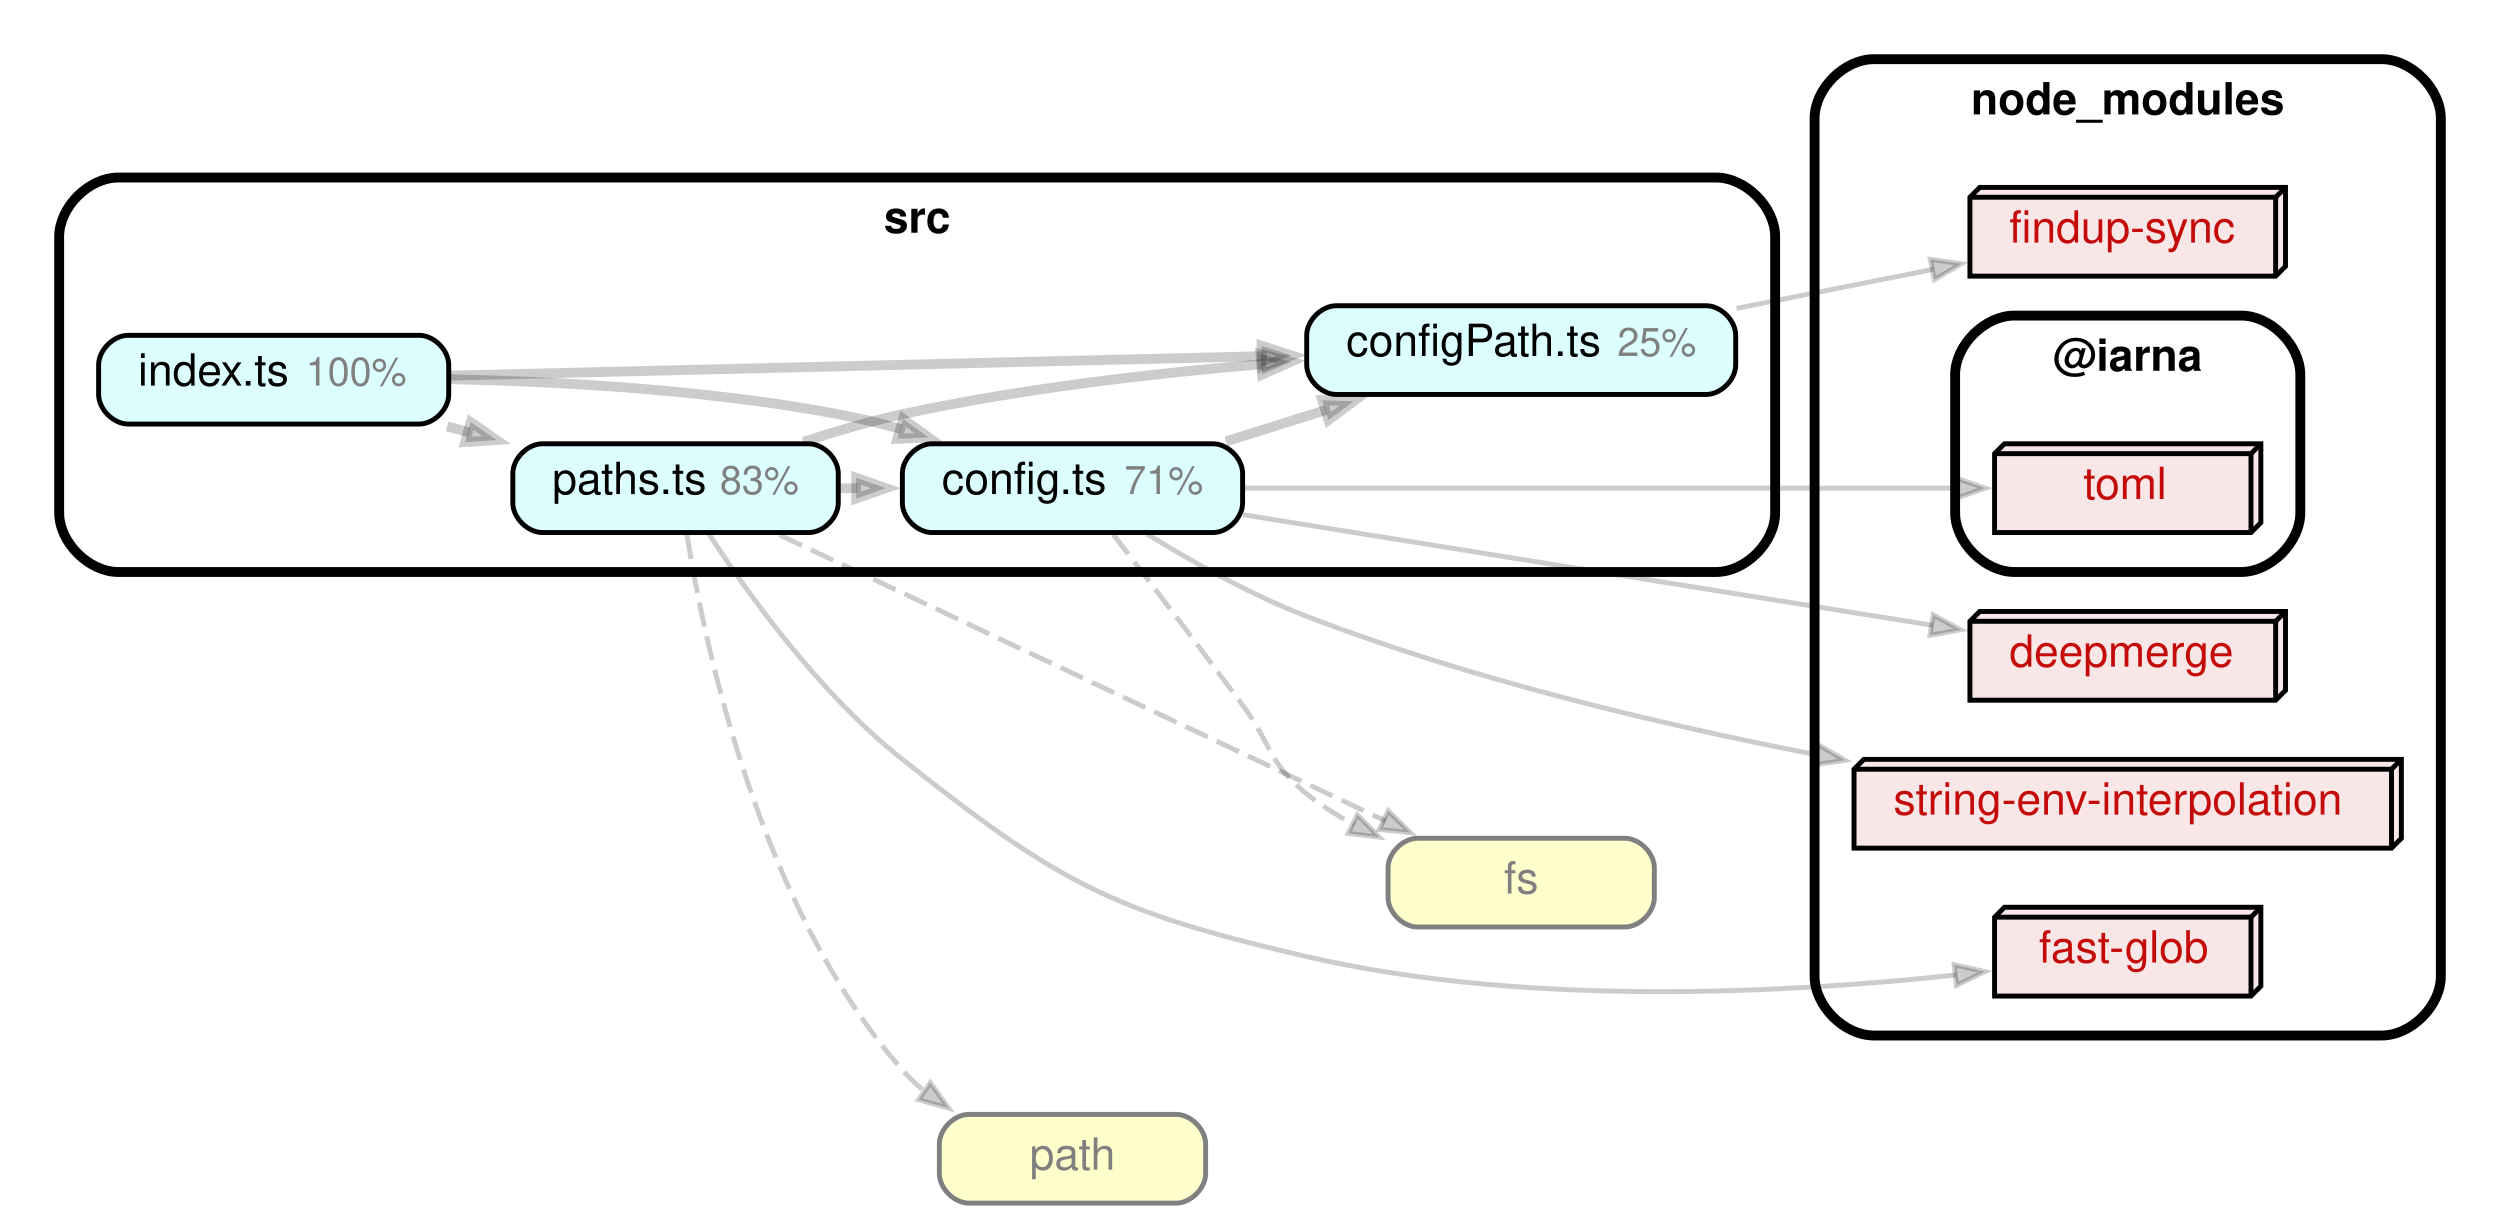
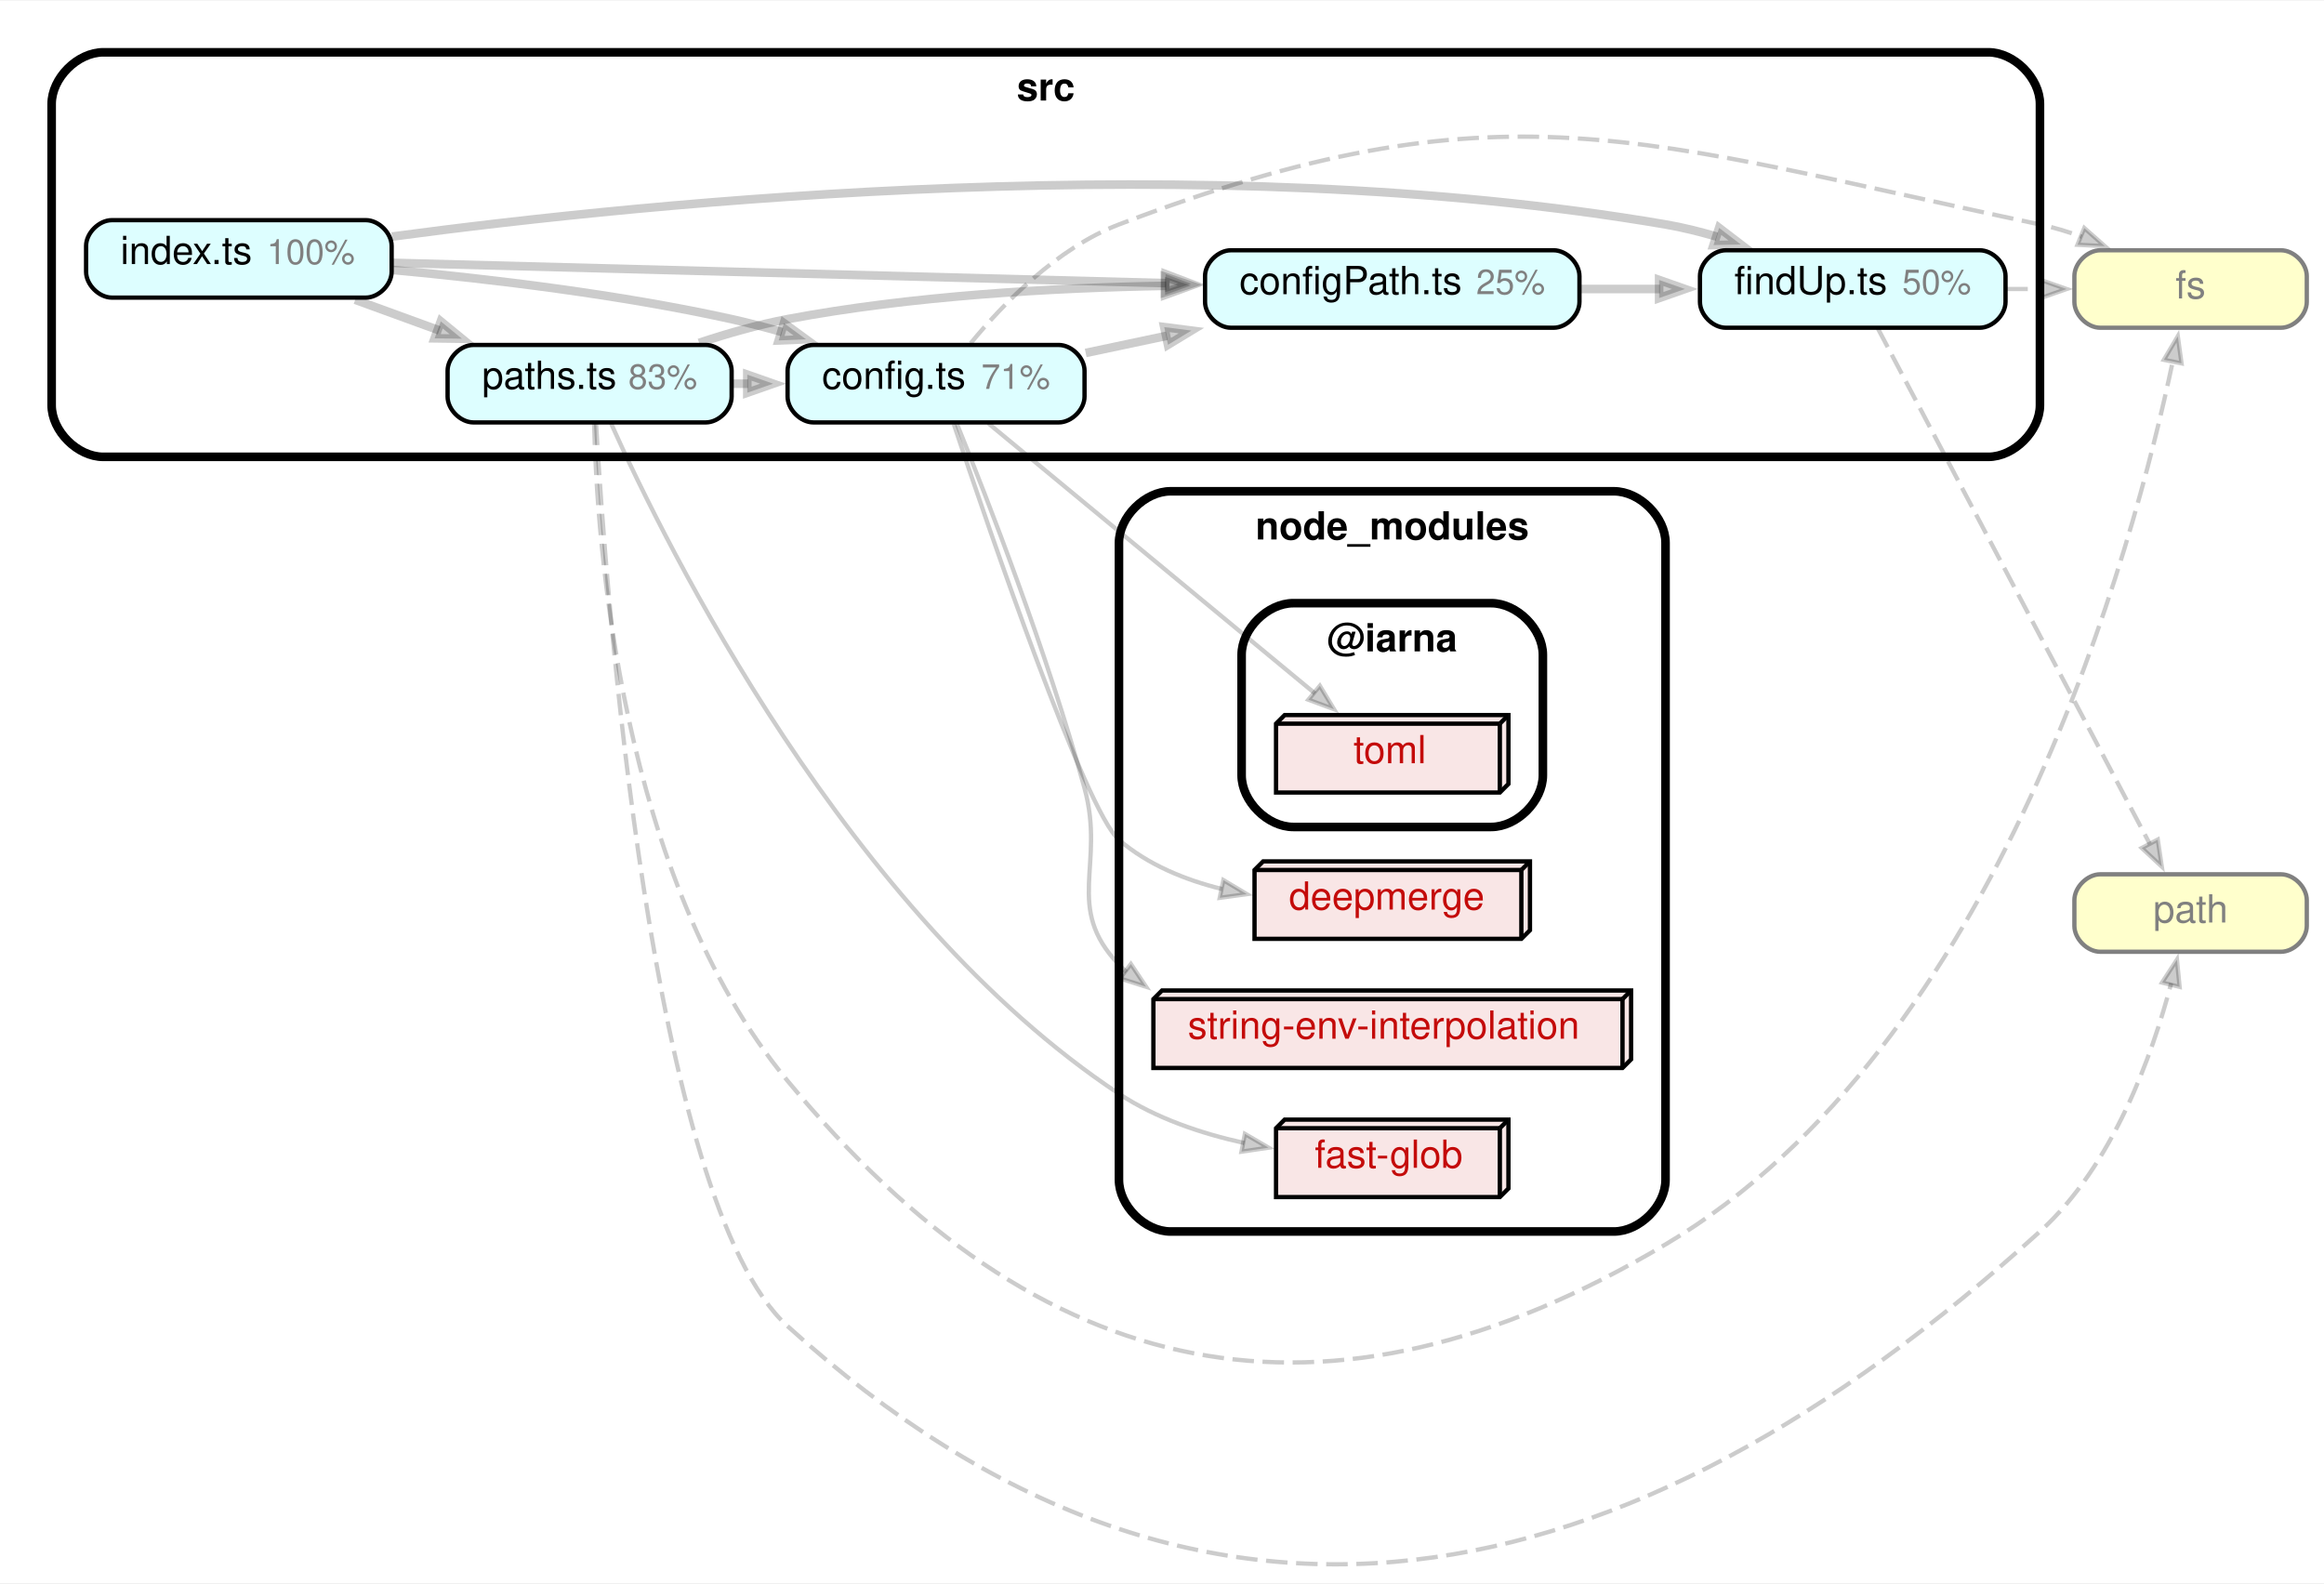
- <svg xmlns="http://www.w3.org/2000/svg" xmlns:xlink="http://www.w3.org/1999/xlink" width="507pt" height="248pt" viewBox="0.00 0.00 507.00 248.00">
-   <g id="graph0" class="graph" transform="scale(1 1) rotate(0) translate(4 244)">
-     <polygon fill="white" stroke="none" points="-4,4 -4,-244 503,-244 503,4 -4,4" />
+ <svg xmlns="http://www.w3.org/2000/svg" xmlns:xlink="http://www.w3.org/1999/xlink" width="540pt" height="368pt" viewBox="0.00 0.00 540.00 367.69">
+   <g id="graph0" class="graph" transform="scale(1 1) rotate(0) translate(4 363.69)">
+     <polygon fill="white" stroke="none" points="-4,4 -4,-363.69 536,-363.69 536,4 -4,4" />
    <g id="clust1" class="cluster">
-       <path fill="#ffffff" stroke="black" stroke-width="2" d="M376,-34C376,-34 479,-34 479,-34 485,-34 491,-40 491,-46 491,-46 491,-220 491,-220 491,-226 485,-232 479,-232 479,-232 376,-232 376,-232 370,-232 364,-226 364,-220 364,-220 364,-46 364,-46 364,-40 370,-34 376,-34" />
-       <text text-anchor="middle" x="427.5" y="-220.8" font-family="Helvetica,sans-Serif" font-weight="bold" font-size="9.00">node_modules</text>
+       <path fill="#ffffff" stroke="black" stroke-width="2" d="M268,-77.69C268,-77.69 371,-77.69 371,-77.69 377,-77.69 383,-83.69 383,-89.69 383,-89.69 383,-237.69 383,-237.69 383,-243.69 377,-249.69 371,-249.69 371,-249.69 268,-249.69 268,-249.69 262,-249.69 256,-243.69 256,-237.69 256,-237.69 256,-89.69 256,-89.69 256,-83.69 262,-77.69 268,-77.69" />
+       <text text-anchor="middle" x="319.5" y="-238.49" font-family="Helvetica,sans-Serif" font-weight="bold" font-size="9.00">node_modules</text>
    </g>
    <g id="clust2" class="cluster">
-       <path fill="#ffffff" stroke="black" stroke-width="2" d="M404.5,-128C404.5,-128 450.5,-128 450.5,-128 456.5,-128 462.5,-134 462.5,-140 462.5,-140 462.5,-168 462.5,-168 462.5,-174 456.5,-180 450.5,-180 450.5,-180 404.5,-180 404.5,-180 398.5,-180 392.5,-174 392.5,-168 392.5,-168 392.5,-140 392.5,-140 392.5,-134 398.5,-128 404.5,-128" />
-       <text text-anchor="middle" x="427.5" y="-168.8" font-family="Helvetica,sans-Serif" font-weight="bold" font-size="9.00">@iarna</text>
+       <path fill="#ffffff" stroke="black" stroke-width="2" d="M296.5,-171.69C296.5,-171.69 342.5,-171.69 342.5,-171.69 348.5,-171.69 354.5,-177.69 354.5,-183.69 354.5,-183.69 354.5,-211.69 354.5,-211.69 354.5,-217.69 348.5,-223.69 342.5,-223.69 342.5,-223.69 296.5,-223.69 296.5,-223.69 290.5,-223.69 284.5,-217.69 284.5,-211.69 284.5,-211.69 284.5,-183.69 284.5,-183.69 284.5,-177.69 290.5,-171.69 296.5,-171.69" />
+       <text text-anchor="middle" x="319.5" y="-212.49" font-family="Helvetica,sans-Serif" font-weight="bold" font-size="9.00">@iarna</text>
    </g>
    <g id="clust3" class="cluster">
-       <path fill="#ffffff" stroke="black" stroke-width="2" d="M20,-128C20,-128 344,-128 344,-128 350,-128 356,-134 356,-140 356,-140 356,-196 356,-196 356,-202 350,-208 344,-208 344,-208 20,-208 20,-208 14,-208 8,-202 8,-196 8,-196 8,-140 8,-140 8,-134 14,-128 20,-128" />
-       <text text-anchor="middle" x="182" y="-196.8" font-family="Helvetica,sans-Serif" font-weight="bold" font-size="9.00">src</text>
+       <path fill="#ffffff" stroke="black" stroke-width="2" d="M20,-257.69C20,-257.69 458,-257.69 458,-257.69 464,-257.69 470,-263.69 470,-269.69 470,-269.69 470,-339.69 470,-339.69 470,-345.69 464,-351.69 458,-351.69 458,-351.69 20,-351.69 20,-351.69 14,-351.69 8,-345.69 8,-339.69 8,-339.69 8,-269.69 8,-269.69 8,-263.69 14,-257.69 20,-257.69" />
+       <text text-anchor="middle" x="239" y="-340.49" font-family="Helvetica,sans-Serif" font-weight="bold" font-size="9.00">src</text>
    </g>
    <g id="node1" class="node">
      <g id="a_node1">
        <a xlink:title="fs">
-           <path fill="#ffffcc" stroke="grey" d="M325.5,-74C325.5,-74 283.5,-74 283.5,-74 280.5,-74 277.5,-71 277.5,-68 277.5,-68 277.5,-62 277.5,-62 277.5,-59 280.5,-56 283.5,-56 283.5,-56 325.5,-56 325.5,-56 328.5,-56 331.5,-59 331.5,-62 331.5,-62 331.5,-68 331.5,-68 331.5,-71 328.5,-74 325.5,-74" />
-           <text text-anchor="middle" x="304.5" y="-62.8" font-family="Helvetica,sans-Serif" font-size="9.00" fill="grey">fs</text>
+           <path fill="#ffffcc" stroke="grey" d="M526,-305.69C526,-305.69 484,-305.69 484,-305.69 481,-305.69 478,-302.69 478,-299.69 478,-299.69 478,-293.69 478,-293.69 478,-290.69 481,-287.69 484,-287.69 484,-287.69 526,-287.69 526,-287.69 529,-287.69 532,-290.69 532,-293.69 532,-293.69 532,-299.69 532,-299.69 532,-302.69 529,-305.69 526,-305.69" />
+           <text text-anchor="middle" x="505" y="-294.49" font-family="Helvetica,sans-Serif" font-size="9.00" fill="grey">fs</text>
        </a>
      </g>
    </g>
    <g id="node2" class="node">
      <g id="a_node2">
        <a xlink:href="node_modules/@iarna/toml" xlink:title="toml">
-           <polygon fill="#c40b0a" fill-opacity="0.102" stroke="black" points="454.5,-154 402.5,-154 400.5,-152 400.5,-136 452.5,-136 454.5,-138 454.5,-154" />
-           <polyline fill="none" stroke="black" points="452.5,-152 400.5,-152" />
-           <polyline fill="none" stroke="black" points="452.5,-152 452.5,-136" />
-           <polyline fill="none" stroke="black" points="452.5,-152 454.5,-154" />
-           <text text-anchor="start" x="418.5" y="-142.8" font-family="Helvetica,sans-Serif" font-size="9.00" fill="#c40b0a">toml</text>
+           <polygon fill="#c40b0a" fill-opacity="0.102" stroke="black" points="346.5,-197.69 294.5,-197.69 292.5,-195.69 292.5,-179.69 344.5,-179.69 346.5,-181.69 346.5,-197.69" />
+           <polyline fill="none" stroke="black" points="344.5,-195.69 292.5,-195.69" />
+           <polyline fill="none" stroke="black" points="344.5,-195.69 344.5,-179.69" />
+           <polyline fill="none" stroke="black" points="344.5,-195.69 346.5,-197.69" />
+           <text text-anchor="start" x="310.5" y="-186.49" font-family="Helvetica,sans-Serif" font-size="9.00" fill="#c40b0a">toml</text>
        </a>
      </g>
    </g>
    <g id="node3" class="node">
      <g id="a_node3">
        <a xlink:href="node_modules/deepmerge" xlink:title="deepmerge">
-           <polygon fill="#c40b0a" fill-opacity="0.102" stroke="black" points="459.5,-120 397.5,-120 395.5,-118 395.5,-102 457.5,-102 459.5,-104 459.5,-120" />
-           <polyline fill="none" stroke="black" points="457.5,-118 395.5,-118" />
-           <polyline fill="none" stroke="black" points="457.5,-118 457.5,-102" />
-           <polyline fill="none" stroke="black" points="457.5,-118 459.5,-120" />
-           <text text-anchor="start" x="403.5" y="-108.8" font-family="Helvetica,sans-Serif" font-size="9.00" fill="#c40b0a">deepmerge</text>
+           <polygon fill="#c40b0a" fill-opacity="0.102" stroke="black" points="351.5,-163.69 289.5,-163.69 287.5,-161.69 287.5,-145.69 349.5,-145.69 351.5,-147.69 351.5,-163.69" />
+           <polyline fill="none" stroke="black" points="349.5,-161.69 287.5,-161.69" />
+           <polyline fill="none" stroke="black" points="349.5,-161.69 349.5,-145.69" />
+           <polyline fill="none" stroke="black" points="349.5,-161.69 351.5,-163.69" />
+           <text text-anchor="start" x="295.5" y="-152.49" font-family="Helvetica,sans-Serif" font-size="9.00" fill="#c40b0a">deepmerge</text>
        </a>
      </g>
    </g>
    <g id="node4" class="node">
      <g id="a_node4">
        <a xlink:href="node_modules/fast-glob" xlink:title="fast-glob">
-           <polygon fill="#c40b0a" fill-opacity="0.102" stroke="black" points="454.5,-60 402.5,-60 400.5,-58 400.5,-42 452.5,-42 454.5,-44 454.5,-60" />
-           <polyline fill="none" stroke="black" points="452.5,-58 400.5,-58" />
-           <polyline fill="none" stroke="black" points="452.5,-58 452.5,-42" />
-           <polyline fill="none" stroke="black" points="452.5,-58 454.5,-60" />
-           <text text-anchor="start" x="409.5" y="-48.8" font-family="Helvetica,sans-Serif" font-size="9.00" fill="#c40b0a">fast-glob</text>
+           <polygon fill="#c40b0a" fill-opacity="0.102" stroke="black" points="346.5,-103.69 294.5,-103.69 292.5,-101.69 292.5,-85.69 344.5,-85.69 346.5,-87.69 346.5,-103.69" />
+           <polyline fill="none" stroke="black" points="344.5,-101.69 292.5,-101.69" />
+           <polyline fill="none" stroke="black" points="344.5,-101.69 344.5,-85.69" />
+           <polyline fill="none" stroke="black" points="344.5,-101.69 346.5,-103.69" />
+           <text text-anchor="start" x="301.5" y="-92.49" font-family="Helvetica,sans-Serif" font-size="9.00" fill="#c40b0a">fast-glob</text>
        </a>
      </g>
    </g>
    <g id="node5" class="node">
      <g id="a_node5">
-         <a xlink:href="node_modules/findup-sync" xlink:title="findup-sync">
-           <polygon fill="#c40b0a" fill-opacity="0.102" stroke="black" points="459.5,-206 397.5,-206 395.5,-204 395.5,-188 457.5,-188 459.5,-190 459.5,-206" />
-           <polyline fill="none" stroke="black" points="457.5,-204 395.5,-204" />
-           <polyline fill="none" stroke="black" points="457.5,-204 457.5,-188" />
-           <polyline fill="none" stroke="black" points="457.5,-204 459.5,-206" />
-           <text text-anchor="start" x="403.5" y="-194.8" font-family="Helvetica,sans-Serif" font-size="9.00" fill="#c40b0a">findup-sync</text>
+         <a xlink:href="node_modules/string-env-interpolation" xlink:title="string-env-interpolation">
+           <polygon fill="#c40b0a" fill-opacity="0.102" stroke="black" points="375,-133.69 266,-133.69 264,-131.69 264,-115.69 373,-115.69 375,-117.69 375,-133.69" />
+           <polyline fill="none" stroke="black" points="373,-131.69 264,-131.69" />
+           <polyline fill="none" stroke="black" points="373,-131.69 373,-115.69" />
+           <polyline fill="none" stroke="black" points="373,-131.69 375,-133.69" />
+           <text text-anchor="start" x="272" y="-122.49" font-family="Helvetica,sans-Serif" font-size="9.00" fill="#c40b0a">string-env-interpolation</text>
        </a>
      </g>
    </g>
    <g id="node6" class="node">
      <g id="a_node6">
-         <a xlink:href="node_modules/string-env-interpolation" xlink:title="string-env-interpolation">
-           <polygon fill="#c40b0a" fill-opacity="0.102" stroke="black" points="483,-90 374,-90 372,-88 372,-72 481,-72 483,-74 483,-90" />
-           <polyline fill="none" stroke="black" points="481,-88 372,-88" />
-           <polyline fill="none" stroke="black" points="481,-88 481,-72" />
-           <polyline fill="none" stroke="black" points="481,-88 483,-90" />
-           <text text-anchor="start" x="380" y="-78.8" font-family="Helvetica,sans-Serif" font-size="9.00" fill="#c40b0a">string-env-interpolation</text>
+         <a xlink:title="path">
+           <path fill="#ffffcc" stroke="grey" d="M526,-160.69C526,-160.69 484,-160.69 484,-160.69 481,-160.69 478,-157.69 478,-154.69 478,-154.69 478,-148.69 478,-148.69 478,-145.69 481,-142.69 484,-142.69 484,-142.69 526,-142.69 526,-142.69 529,-142.69 532,-145.69 532,-148.69 532,-148.69 532,-154.69 532,-154.69 532,-157.69 529,-160.69 526,-160.69" />
+           <text text-anchor="middle" x="505" y="-149.49" font-family="Helvetica,sans-Serif" font-size="9.00" fill="grey">path</text>
        </a>
      </g>
    </g>
    <g id="node7" class="node">
      <g id="a_node7">
-         <a xlink:title="path">
-           <path fill="#ffffcc" stroke="grey" d="M234.5,-18C234.5,-18 192.5,-18 192.5,-18 189.5,-18 186.5,-15 186.5,-12 186.5,-12 186.5,-6 186.5,-6 186.5,-3 189.5,0 192.5,0 192.5,0 234.5,0 234.5,0 237.5,0 240.5,-3 240.5,-6 240.5,-6 240.5,-12 240.5,-12 240.5,-15 237.5,-18 234.5,-18" />
-           <text text-anchor="middle" x="213.5" y="-6.8" font-family="Helvetica,sans-Serif" font-size="9.00" fill="grey">path</text>
-         </a>
-       </g>
-     </g>
-     <g id="node8" class="node">
-       <g id="a_node8">
        <a xlink:href="src/config.ts" xlink:title="config.ts">
-           <path fill="#ddfeff" stroke="black" d="M242,-154C242,-154 185,-154 185,-154 182,-154 179,-151 179,-148 179,-148 179,-142 179,-142 179,-139 182,-136 185,-136 185,-136 242,-136 242,-136 245,-136 248,-139 248,-142 248,-142 248,-148 248,-148 248,-151 245,-154 242,-154" />
-           <text text-anchor="start" x="187" y="-143.8" font-family="Helvetica,sans-Serif" font-size="9.00">config.ts </text>
-           <text text-anchor="start" x="224" y="-143.8" font-family="Helvetica,sans-Serif" font-size="8.00" fill="#808080">71%</text>
+           <path fill="#ddfeff" stroke="black" d="M242,-283.69C242,-283.69 185,-283.69 185,-283.69 182,-283.69 179,-280.69 179,-277.69 179,-277.69 179,-271.69 179,-271.69 179,-268.69 182,-265.69 185,-265.69 185,-265.69 242,-265.69 242,-265.69 245,-265.69 248,-268.69 248,-271.69 248,-271.69 248,-277.69 248,-277.69 248,-280.69 245,-283.69 242,-283.69" />
+           <text text-anchor="start" x="187" y="-273.49" font-family="Helvetica,sans-Serif" font-size="9.00">config.ts </text>
+           <text text-anchor="start" x="224" y="-273.49" font-family="Helvetica,sans-Serif" font-size="8.00" fill="#808080">71%</text>
        </a>
      </g>
    </g>
    <g id="edge4" class="edge">
-       <path fill="none" stroke="#000000" stroke-dasharray="5,2" stroke-opacity="0.2" d="M221.76,-135.61C228.59,-126.74 239.08,-113.03 248,-101 253.88,-93.07 253.28,-89.15 261,-83 263.9,-80.69 267.14,-78.62 270.51,-76.79" />
-       <polygon fill="#000000" fill-opacity="0.2" stroke="#000000" stroke-opacity="0.2" points="271.27,-78.76 275.72,-74.22 269.41,-74.99 271.27,-78.76" />
+       <path fill="none" stroke="#000000" stroke-dasharray="5,2" stroke-opacity="0.2" d="M221.54,-284.08C228.97,-293.11 241.57,-306.19 256,-311.69 344.88,-345.56 376.93,-331.31 470,-311.69 473.21,-311.01 476.49,-310.01 479.68,-308.84" />
+       <polygon fill="#000000" fill-opacity="0.2" stroke="#000000" stroke-opacity="0.2" points="480.3,-310.86 485.07,-306.65 478.72,-306.97 480.3,-310.86" />
    </g>
    <g id="edge2" class="edge">
-       <path fill="none" stroke="#000000" stroke-opacity="0.2" d="M248.09,-145C287.77,-145 353.38,-145 393.01,-145" />
-       <polygon fill="#000000" fill-opacity="0.2" stroke="#000000" stroke-opacity="0.2" points="392.58,-147.1 398.58,-145 392.58,-142.9 392.58,-147.1" />
+       <path fill="none" stroke="#000000" stroke-opacity="0.2" d="M225.63,-265.49C243.83,-250.44 280.08,-220.46 301.51,-202.74" />
+       <polygon fill="#000000" fill-opacity="0.2" stroke="#000000" stroke-opacity="0.2" points="302.68,-204.49 305.97,-199.05 300.01,-201.26 302.68,-204.49" />
    </g>
    <g id="edge3" class="edge">
-       <path fill="none" stroke="#000000" stroke-opacity="0.2" d="M248.09,-139.61C286.12,-133.51 347.97,-123.59 387.94,-117.18" />
-       <polygon fill="#000000" fill-opacity="0.2" stroke="#000000" stroke-opacity="0.2" points="388.05,-119.29 393.64,-116.27 387.39,-115.15 388.05,-119.29" />
+       <path fill="none" stroke="#000000" stroke-opacity="0.2" d="M217.63,-265.26C225.89,-240.54 248.24,-175.35 256,-168.69 262.73,-162.92 271.32,-159.39 279.97,-157.26" />
+       <polygon fill="#000000" fill-opacity="0.2" stroke="#000000" stroke-opacity="0.2" points="280.26,-159.34 285.72,-156.08 279.42,-155.22 280.26,-159.34" />
    </g>
    <g id="edge5" class="edge">
-       <path fill="none" stroke="#000000" stroke-opacity="0.2" d="M228.64,-135.7C237.6,-130.16 249.61,-123.39 261,-119 294.25,-106.19 332.99,-97.01 364.63,-90.88" />
-       <polygon fill="#000000" fill-opacity="0.2" stroke="#000000" stroke-opacity="0.2" points="364.69,-93 370.19,-89.82 363.91,-88.88 364.69,-93" />
+       <path fill="none" stroke="#000000" stroke-opacity="0.2" d="M218.4,-265.23C225.21,-248.45 239.34,-212.27 248,-180.69 252.91,-162.78 243.16,-153.1 256,-139.69 256.56,-139.11 257.14,-138.54 257.73,-138" />
+       <polygon fill="#000000" fill-opacity="0.2" stroke="#000000" stroke-opacity="0.2" points="258.77,-139.85 262.3,-134.56 256.24,-136.49 258.77,-139.85" />
    </g>
-     <g id="node9" class="node">
-       <g id="a_node9">
+     <g id="node8" class="node">
+       <g id="a_node8">
        <a xlink:href="src/configPath.ts" xlink:title="configPath.ts">
-           <path fill="#ddfeff" stroke="black" d="M342,-182C342,-182 267,-182 267,-182 264,-182 261,-179 261,-176 261,-176 261,-170 261,-170 261,-167 264,-164 267,-164 267,-164 342,-164 342,-164 345,-164 348,-167 348,-170 348,-170 348,-176 348,-176 348,-179 345,-182 342,-182" />
-           <text text-anchor="start" x="269" y="-171.8" font-family="Helvetica,sans-Serif" font-size="9.00">configPath.ts </text>
-           <text text-anchor="start" x="324" y="-171.8" font-family="Helvetica,sans-Serif" font-size="8.00" fill="#808080">25%</text>
+           <path fill="#ddfeff" stroke="black" d="M357,-305.69C357,-305.69 282,-305.69 282,-305.69 279,-305.69 276,-302.69 276,-299.69 276,-299.69 276,-293.69 276,-293.69 276,-290.69 279,-287.69 282,-287.69 282,-287.69 357,-287.69 357,-287.69 360,-287.69 363,-290.69 363,-293.69 363,-293.69 363,-299.69 363,-299.69 363,-302.69 360,-305.69 357,-305.69" />
+           <text text-anchor="start" x="284" y="-295.49" font-family="Helvetica,sans-Serif" font-size="9.00">configPath.ts </text>
+           <text text-anchor="start" x="339" y="-295.49" font-family="Helvetica,sans-Serif" font-size="8.00" fill="#808080">25%</text>
        </a>
      </g>
    </g>
    <g id="edge1" class="edge">
-       <path fill="none" stroke="#000000" stroke-width="2" stroke-opacity="0.2" d="M244.63,-154.48C251.16,-156.53 258.14,-158.73 264.94,-160.87" />
-       <polygon fill="#000000" fill-opacity="0.2" stroke="#000000" stroke-width="2" stroke-opacity="0.2" points="264.16,-162.82 270.51,-162.62 265.42,-158.82 264.16,-162.82" />
+       <path fill="none" stroke="#000000" stroke-width="2" stroke-opacity="0.2" d="M248.27,-281.83C254.3,-283.11 260.71,-284.46 267.11,-285.82" />
+       <polygon fill="#000000" fill-opacity="0.2" stroke="#000000" stroke-width="2" stroke-opacity="0.2" points="266.52,-287.84 272.83,-287.03 267.39,-283.73 266.52,-287.84" />
+     </g>
+     <g id="node9" class="node">
+       <g id="a_node9">
+         <a xlink:href="src/findUp.ts" xlink:title="findUp.ts">
+           <path fill="#ddfeff" stroke="black" d="M456,-305.69C456,-305.69 397,-305.69 397,-305.69 394,-305.69 391,-302.69 391,-299.69 391,-299.69 391,-293.69 391,-293.69 391,-290.69 394,-287.69 397,-287.69 397,-287.69 456,-287.69 456,-287.69 459,-287.69 462,-290.69 462,-293.69 462,-293.69 462,-299.69 462,-299.69 462,-302.69 459,-305.69 456,-305.69" />
+           <text text-anchor="start" x="399" y="-295.49" font-family="Helvetica,sans-Serif" font-size="9.00">findUp.ts </text>
+           <text text-anchor="start" x="438" y="-295.49" font-family="Helvetica,sans-Serif" font-size="8.00" fill="#808080">50%</text>
+         </a>
+       </g>
    </g>
    <g id="edge6" class="edge">
-       <path fill="none" stroke="#000000" stroke-opacity="0.2" d="M348.16,-181.46C361.13,-184.03 375.3,-186.84 387.98,-189.36" />
-       <polygon fill="#000000" fill-opacity="0.2" stroke="#000000" stroke-opacity="0.2" points="387.47,-191.4 393.76,-190.51 388.29,-187.28 387.47,-191.4" />
+       <path fill="none" stroke="#000000" stroke-width="2" stroke-opacity="0.2" d="M363.21,-296.69C369.31,-296.69 375.6,-296.69 381.72,-296.69" />
+       <polygon fill="#000000" fill-opacity="0.2" stroke="#000000" stroke-width="2" stroke-opacity="0.2" points="381.51,-298.79 387.51,-296.69 381.51,-294.59 381.51,-298.79" />
+     </g>
+     <g id="edge7" class="edge">
+       <path fill="none" stroke="#000000" stroke-dasharray="5,2" stroke-opacity="0.2" d="M462.17,-296.69C464.94,-296.69 467.74,-296.69 470.5,-296.69" />
+       <polygon fill="#000000" fill-opacity="0.2" stroke="#000000" stroke-opacity="0.2" points="470.19,-298.79 476.19,-296.69 470.19,-294.59 470.19,-298.79" />
+     </g>
+     <g id="edge8" class="edge">
+       <path fill="none" stroke="#000000" stroke-dasharray="5,2" stroke-opacity="0.2" d="M432.29,-287.62C444.94,-263.63 479.43,-198.25 495.52,-167.75" />
+       <polygon fill="#000000" fill-opacity="0.2" stroke="#000000" stroke-opacity="0.2" points="497.37,-168.76 498.31,-162.47 493.65,-166.8 497.37,-168.76" />
    </g>
    <g id="node10" class="node">
      <g id="a_node10">
        <a xlink:href="src/index.ts" xlink:title="index.ts">
-           <path fill="#ddfeff" stroke="black" d="M81,-176C81,-176 22,-176 22,-176 19,-176 16,-173 16,-170 16,-170 16,-164 16,-164 16,-161 19,-158 22,-158 22,-158 81,-158 81,-158 84,-158 87,-161 87,-164 87,-164 87,-170 87,-170 87,-173 84,-176 81,-176" />
-           <text text-anchor="start" x="24" y="-165.8" font-family="Helvetica,sans-Serif" font-size="9.00">index.ts </text>
-           <text text-anchor="start" x="58" y="-165.8" font-family="Helvetica,sans-Serif" font-size="8.00" fill="#808080">100%</text>
+           <path fill="#ddfeff" stroke="black" d="M81,-312.69C81,-312.69 22,-312.69 22,-312.69 19,-312.69 16,-309.69 16,-306.69 16,-306.69 16,-300.69 16,-300.69 16,-297.69 19,-294.69 22,-294.69 22,-294.69 81,-294.69 81,-294.69 84,-294.69 87,-297.69 87,-300.69 87,-300.69 87,-306.69 87,-306.69 87,-309.69 84,-312.69 81,-312.69" />
+           <text text-anchor="start" x="24" y="-302.49" font-family="Helvetica,sans-Serif" font-size="9.00">index.ts </text>
+           <text text-anchor="start" x="58" y="-302.49" font-family="Helvetica,sans-Serif" font-size="8.00" fill="#808080">100%</text>
        </a>
      </g>
    </g>
-     <g id="edge7" class="edge">
-       <path fill="none" stroke="#000000" stroke-width="2" stroke-opacity="0.2" d="M87.3,-167.1C109.9,-166.61 139.91,-164.93 166,-160 170.16,-159.21 174.46,-158.17 178.69,-156.99" />
-       <polygon fill="#000000" fill-opacity="0.2" stroke="#000000" stroke-width="2" stroke-opacity="0.2" points="179.18,-159.03 184.32,-155.29 177.97,-155.01 179.18,-159.03" />
+     <g id="edge9" class="edge">
+       <path fill="none" stroke="#000000" stroke-width="2" stroke-opacity="0.2" d="M87.31,-301.11C109.92,-299.02 139.92,-295.45 166,-289.69 169.83,-288.84 173.8,-287.81 177.72,-286.69" />
+       <polygon fill="#000000" fill-opacity="0.2" stroke="#000000" stroke-width="2" stroke-opacity="0.2" points="178.15,-288.76 183.28,-285.01 176.93,-284.74 178.15,-288.76" />
    </g>
-     <g id="edge8" class="edge">
-       <path fill="none" stroke="#000000" stroke-width="2" stroke-opacity="0.2" d="M87.4,-167.83C130.14,-168.86 202.88,-170.59 252.04,-171.77" />
-       <polygon fill="#000000" fill-opacity="0.2" stroke="#000000" stroke-width="2" stroke-opacity="0.2" points="251.86,-173.87 257.9,-171.91 251.96,-169.67 251.86,-173.87" />
+     <g id="edge10" class="edge">
+       <path fill="none" stroke="#000000" stroke-width="2" stroke-opacity="0.2" d="M87.27,-302.77C133.07,-301.57 213.97,-299.44 266.9,-298.05" />
+       <polygon fill="#000000" fill-opacity="0.2" stroke="#000000" stroke-width="2" stroke-opacity="0.2" points="266.83,-300.15 272.77,-297.89 266.72,-295.95 266.83,-300.15" />
+     </g>
+     <g id="edge11" class="edge">
+       <path fill="none" stroke="#000000" stroke-width="2" stroke-opacity="0.2" d="M87.07,-308.87C147.58,-316.98 276.36,-329.96 383,-311.69 386.92,-311.02 390.97,-310.02 394.93,-308.85" />
+       <polygon fill="#000000" fill-opacity="0.2" stroke="#000000" stroke-width="2" stroke-opacity="0.2" points="395.45,-310.89 400.5,-307.03 394.15,-306.9 395.45,-310.89" />
    </g>
    <g id="node11" class="node">
      <g id="a_node11">
        <a xlink:href="src/paths.ts" xlink:title="paths.ts">
-           <path fill="#ddfeff" stroke="black" d="M160,-154C160,-154 106,-154 106,-154 103,-154 100,-151 100,-148 100,-148 100,-142 100,-142 100,-139 103,-136 106,-136 106,-136 160,-136 160,-136 163,-136 166,-139 166,-142 166,-142 166,-148 166,-148 166,-151 163,-154 160,-154" />
-           <text text-anchor="start" x="108" y="-143.8" font-family="Helvetica,sans-Serif" font-size="9.00">paths.ts </text>
-           <text text-anchor="start" x="142" y="-143.8" font-family="Helvetica,sans-Serif" font-size="8.00" fill="#808080">83%</text>
+           <path fill="#ddfeff" stroke="black" d="M160,-283.69C160,-283.69 106,-283.69 106,-283.69 103,-283.69 100,-280.69 100,-277.69 100,-277.69 100,-271.69 100,-271.69 100,-268.69 103,-265.69 106,-265.69 106,-265.69 160,-265.69 160,-265.69 163,-265.69 166,-268.69 166,-271.69 166,-271.69 166,-277.69 166,-277.69 166,-280.69 163,-283.69 160,-283.69" />
+           <text text-anchor="start" x="108" y="-273.49" font-family="Helvetica,sans-Serif" font-size="9.00">paths.ts </text>
+           <text text-anchor="start" x="142" y="-273.49" font-family="Helvetica,sans-Serif" font-size="8.00" fill="#808080">83%</text>
        </a>
      </g>
    </g>
-     <g id="edge9" class="edge">
-       <path fill="none" stroke="#000000" stroke-width="2" stroke-opacity="0.2" d="M86.68,-157.54C88.15,-157.13 89.64,-156.72 91.13,-156.31" />
-       <polygon fill="#000000" fill-opacity="0.2" stroke="#000000" stroke-width="2" stroke-opacity="0.2" points="91.47,-158.39 96.7,-154.77 90.35,-154.35 91.47,-158.39" />
+     <g id="edge12" class="edge">
+       <path fill="none" stroke="#000000" stroke-width="2" stroke-opacity="0.2" d="M78.53,-294.19C84.77,-291.92 91.53,-289.45 98.07,-287.07" />
+       <polygon fill="#000000" fill-opacity="0.2" stroke="#000000" stroke-width="2" stroke-opacity="0.2" points="98.42,-289.17 103.34,-285.14 96.98,-285.23 98.42,-289.17" />
+     </g>
+     <g id="edge16" class="edge">
+       <path fill="none" stroke="#000000" stroke-dasharray="5,2" stroke-opacity="0.2" d="M134.05,-265.45C134.67,-238.67 139.9,-159.9 179,-112.69 237.82,-41.66 303.7,-27.6 383,-74.69 460.81,-120.9 491.77,-236.66 500.88,-279.98" />
+       <polygon fill="#000000" fill-opacity="0.2" stroke="#000000" stroke-opacity="0.2" points="498.79,-280.24 502.03,-285.71 502.9,-279.41 498.79,-280.24" />
+     </g>
+     <g id="edge15" class="edge">
+       <path fill="none" stroke="#000000" stroke-opacity="0.2" d="M137.99,-265.44C150.69,-237.18 193.03,-151.38 256,-109.69 264.61,-103.99 275.16,-100.45 285.13,-98.25" />
+       <polygon fill="#000000" fill-opacity="0.2" stroke="#000000" stroke-opacity="0.2" points="285.26,-100.37 290.76,-97.17 284.47,-96.24 285.26,-100.37" />
+     </g>
+     <g id="edge17" class="edge">
+       <path fill="none" stroke="#000000" stroke-dasharray="5,2" stroke-opacity="0.2" d="M134.5,-265.4C136.72,-227.42 147.13,-84.54 179,-55.69 275.14,31.37 373.88,9.39 470,-77.69 486.99,-93.08 496.1,-118.67 500.49,-135.36" />
+       <polygon fill="#000000" fill-opacity="0.2" stroke="#000000" stroke-opacity="0.2" points="498.37,-135.53 501.83,-140.86 502.45,-134.53 498.37,-135.53" />
    </g>
    <g id="edge13" class="edge">
-       <path fill="none" stroke="#000000" stroke-dasharray="5,2" stroke-opacity="0.2" d="M154.11,-135.51C184.69,-121.07 242.92,-93.59 276.95,-77.53" />
-       <polygon fill="#000000" fill-opacity="0.2" stroke="#000000" stroke-opacity="0.2" points="277.52,-79.58 282.05,-75.12 275.73,-75.79 277.52,-79.58" />
-     </g>
-     <g id="edge12" class="edge">
-       <path fill="none" stroke="#000000" stroke-opacity="0.2" d="M139.71,-135.79C147.43,-123.94 162.17,-103.32 179,-90 210.8,-64.84 221.49,-59.12 261,-50 305.64,-39.69 358.87,-42.61 392.68,-46.28" />
-       <polygon fill="#000000" fill-opacity="0.2" stroke="#000000" stroke-opacity="0.2" points="392.3,-48.35 398.5,-46.95 392.78,-44.18 392.3,-48.35" />
+       <path fill="none" stroke="#000000" stroke-width="2" stroke-opacity="0.2" d="M166.38,-274.69C167.52,-274.69 168.67,-274.69 169.82,-274.69" />
+       <polygon fill="#000000" fill-opacity="0.2" stroke="#000000" stroke-width="2" stroke-opacity="0.2" points="169.64,-276.79 175.64,-274.69 169.64,-272.59 169.64,-276.79" />
    </g>
    <g id="edge14" class="edge">
-       <path fill="none" stroke="#000000" stroke-dasharray="5,2" stroke-opacity="0.2" d="M135.31,-135.58C138.76,-113.97 149.91,-60.1 179,-27 180.39,-25.42 181.95,-23.95 183.62,-22.6" />
-       <polygon fill="#000000" fill-opacity="0.2" stroke="#000000" stroke-opacity="0.2" points="184.67,-24.43 188.39,-19.27 182.27,-20.98 184.67,-24.43" />
-     </g>
-     <g id="edge10" class="edge">
-       <path fill="none" stroke="#000000" stroke-width="2" stroke-opacity="0.2" d="M166.38,-145C167.52,-145 168.67,-145 169.82,-145" />
-       <polygon fill="#000000" fill-opacity="0.2" stroke="#000000" stroke-width="2" stroke-opacity="0.2" points="169.64,-147.1 175.64,-145 169.64,-142.9 169.64,-147.1" />
-     </g>
-     <g id="edge11" class="edge">
-       <path fill="none" stroke="#000000" stroke-width="2" stroke-opacity="0.2" d="M158.96,-154.39C165.41,-156.52 172.4,-158.57 179,-160 202.72,-165.13 229.44,-168.26 252.02,-170.15" />
-       <polygon fill="#000000" fill-opacity="0.2" stroke="#000000" stroke-width="2" stroke-opacity="0.2" points="251.62,-172.23 257.77,-170.61 251.95,-168.04 251.62,-172.23" />
+       <path fill="none" stroke="#000000" stroke-width="2" stroke-opacity="0.2" d="M158.44,-284.17C165.02,-286.36 172.2,-288.41 179,-289.69 207.8,-295.11 240.49,-296.97 266.99,-297.43" />
+       <polygon fill="#000000" fill-opacity="0.2" stroke="#000000" stroke-width="2" stroke-opacity="0.2" points="266.67,-299.52 272.69,-297.49 266.72,-295.32 266.67,-299.52" />
    </g>
  </g>
</svg>
